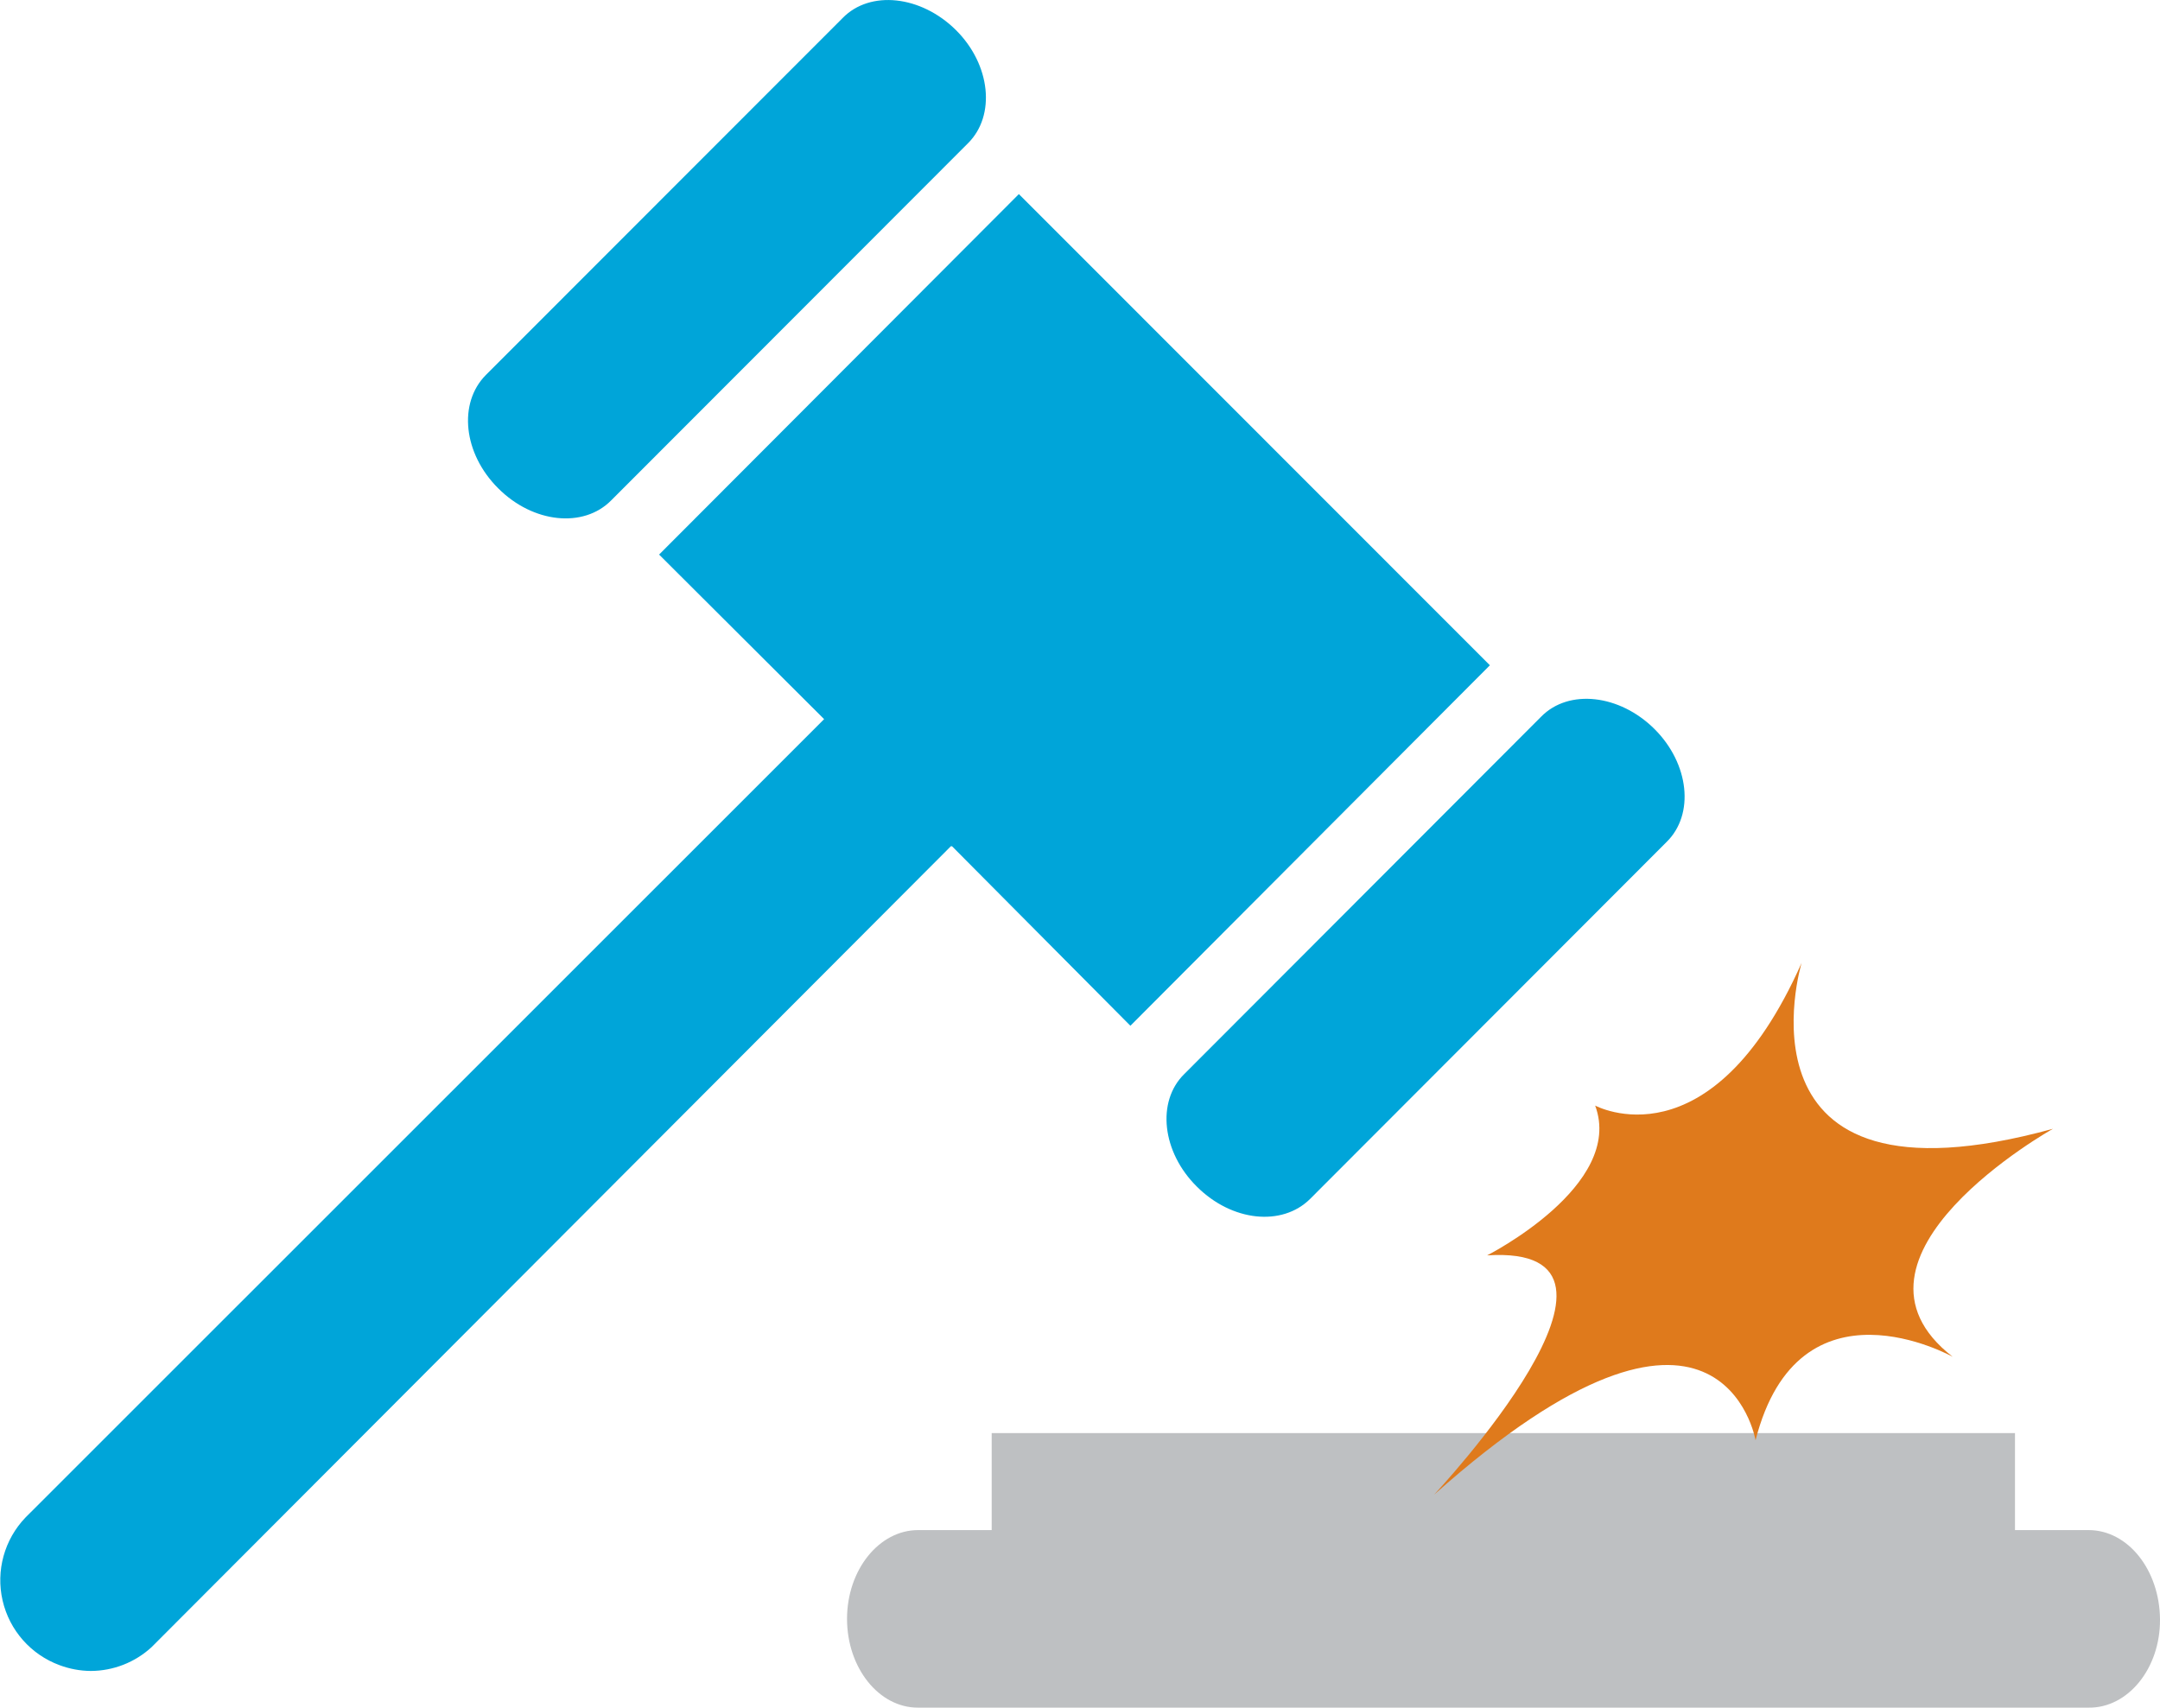
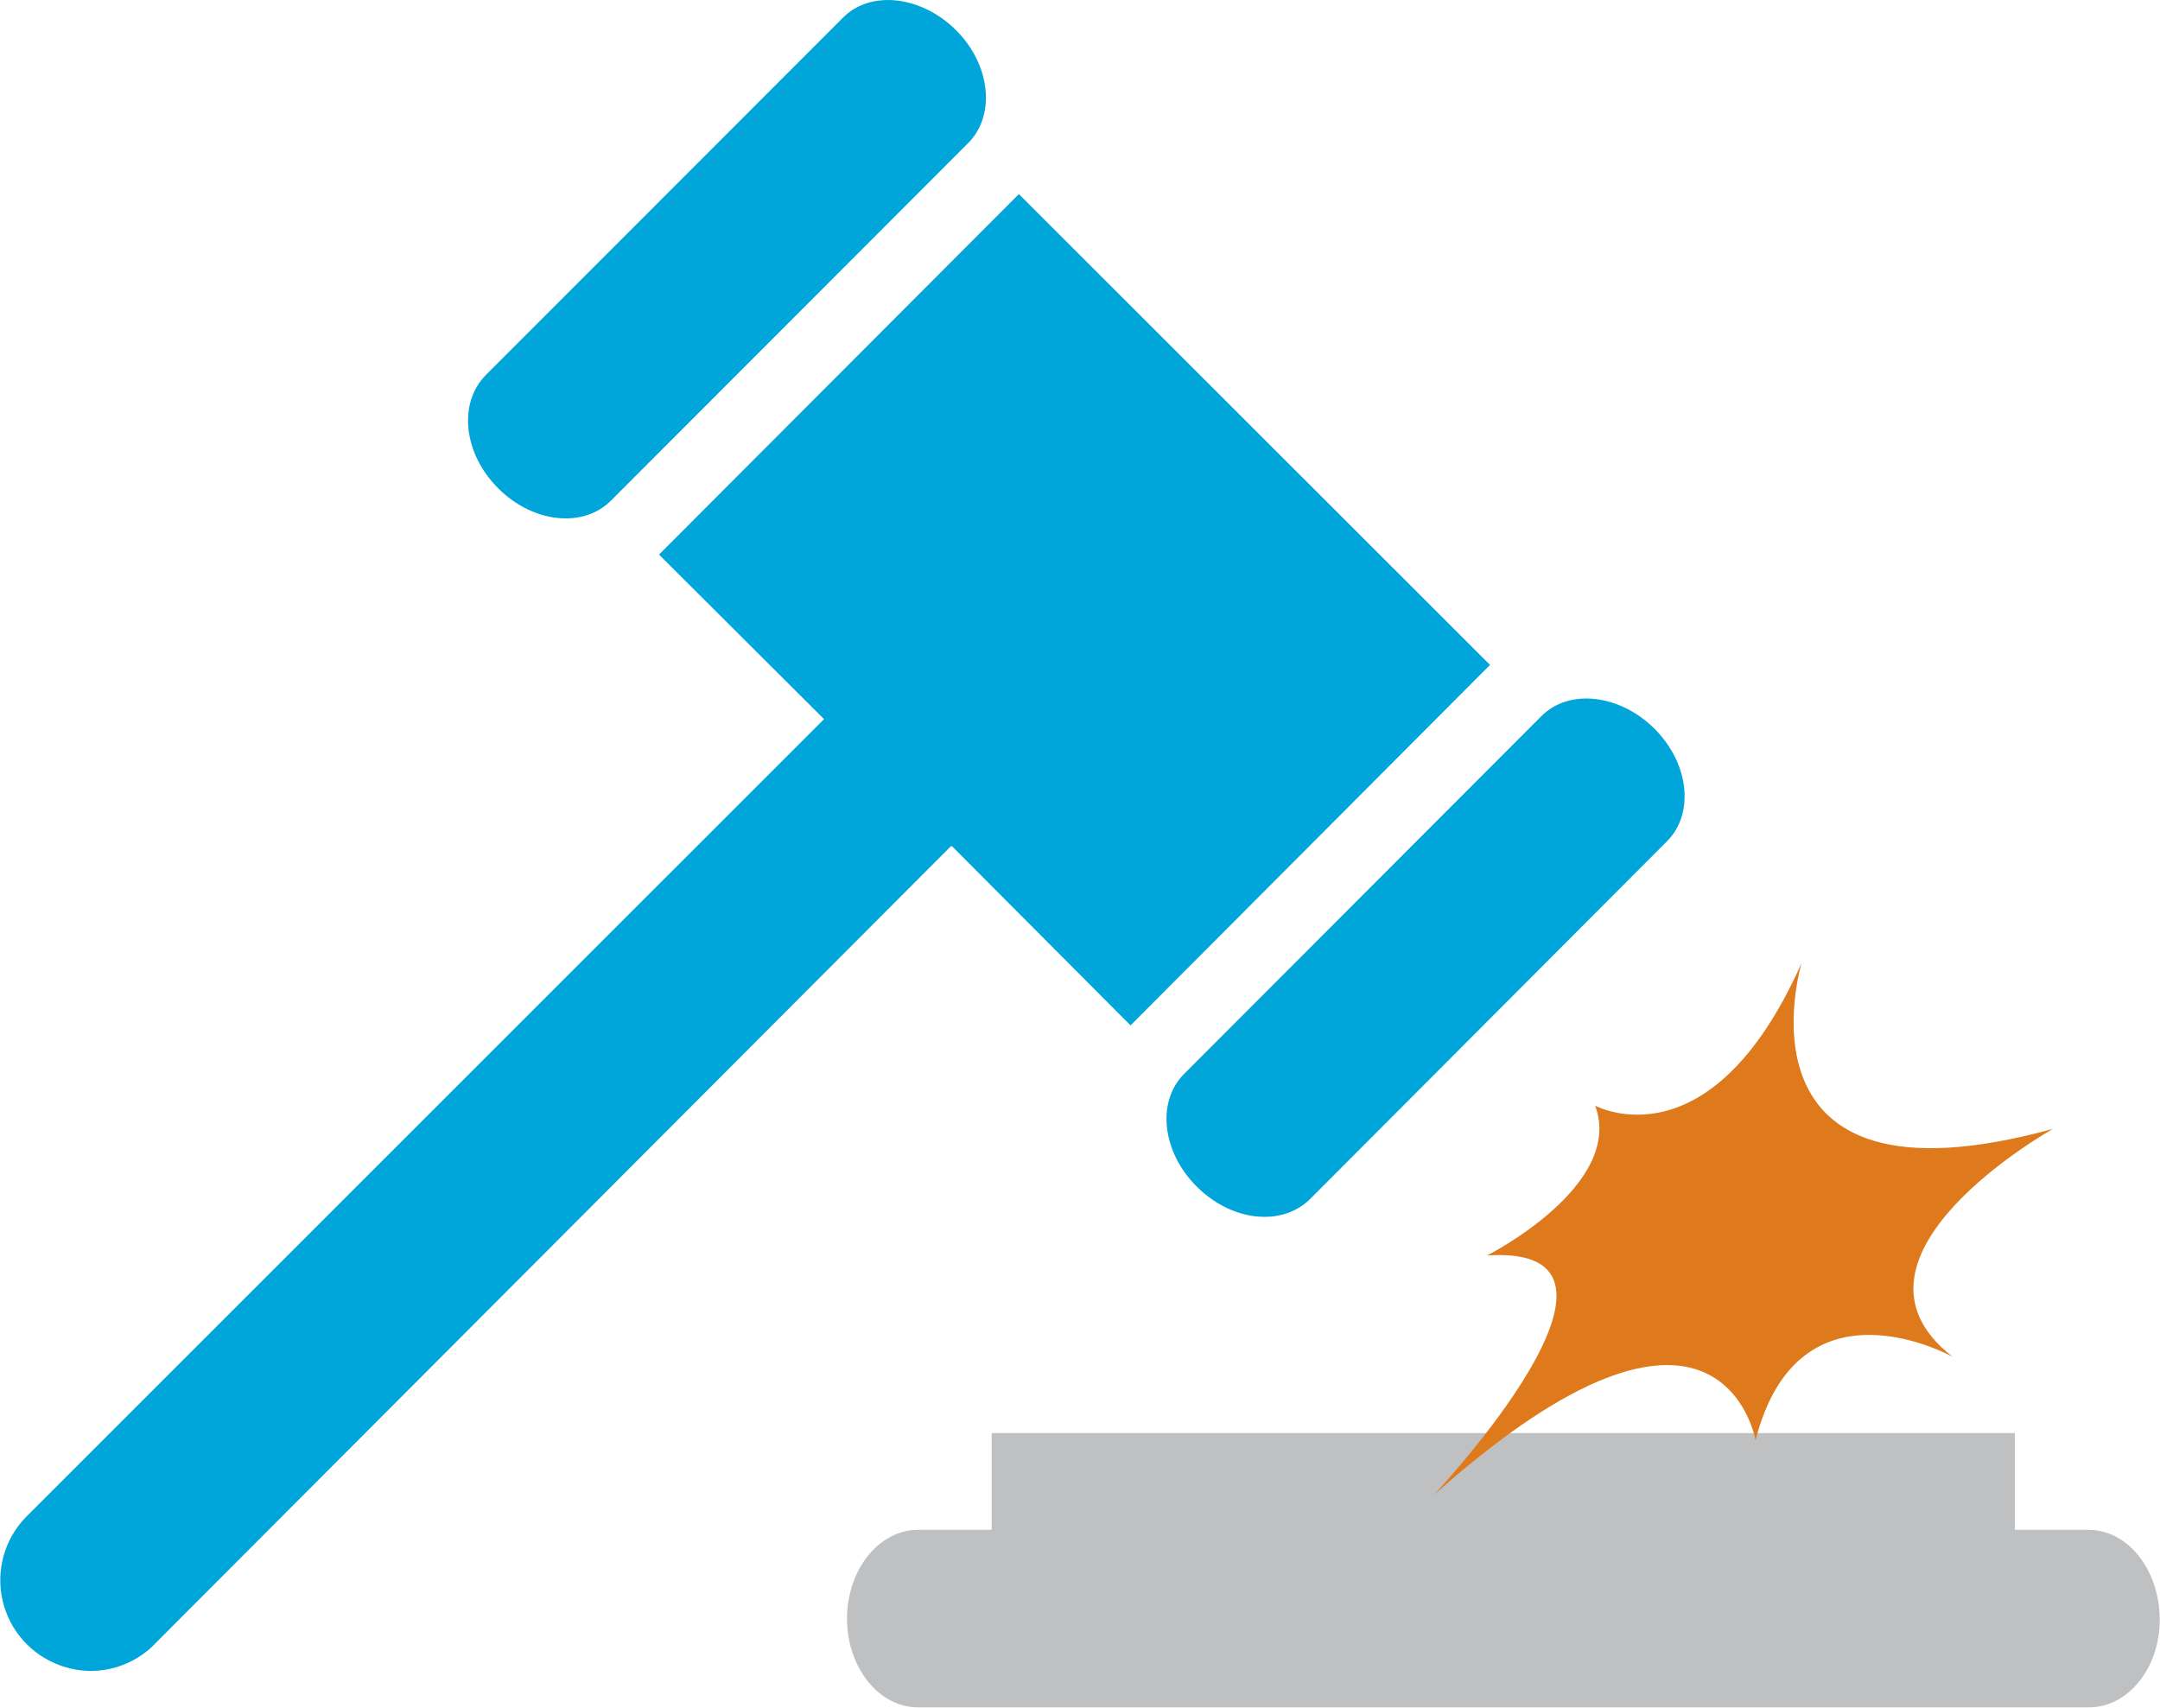
<svg xmlns="http://www.w3.org/2000/svg" id="Layer_1" data-name="Layer 1" viewBox="0 0 297.9 235.53">
  <defs>
    <style>.cls-1{fill:#bec0c2;}.cls-2{fill:#00a5d9;}.cls-3{fill:#df7a1c;}</style>
  </defs>
-   <path class="cls-1" d="M419.15,374.9H409V361.52H267.87V374.9H257.73c-5.41,0-9.81,5.51-9.81,12.25s4.39,12.27,9.81,12.24H419.14c5.43,0.08,9.92-5.41,9.86-12.2S424.58,374.9,419.15,374.9Z" transform="translate(-131.1 -163.86)" />
-   <path class="cls-2" d="M296.17,327.53c4.82,4.81,11.74,5.54,15.62,1.69L360.94,280c3.91-3.82,3.13-10.83-1.67-15.6s-11.82-5.57-15.62-1.69L294.43,312C290.57,315.79,291.36,322.78,296.17,327.53Z" transform="translate(-131.1 -163.86)" />
-   <path class="cls-2" d="M199.8,231.2c4.82,4.84,11.79,5.54,15.6,1.67l49.2-49.25c3.86-3.83,3.13-10.86-1.67-15.62s-11.82-5.55-15.62-1.65L198.1,215.59C194.26,219.47,195,226.42,199.8,231.2Z" transform="translate(-131.1 -163.86)" />
-   <path class="cls-2" d="M271.62,190.63L222,240.35l22.76,22.7L134.62,373.16a12.49,12.49,0,0,0,4.69,20.37,12.57,12.57,0,0,0,4.31.8,12.45,12.45,0,0,0,8.38-3.28L262.24,280.58l0.16,0L287,305.34l49.58-49.72Z" transform="translate(-131.1 -163.86)" />
-   <path class="cls-3" d="M379.57,296.67s-10.7,35.36,34.67,22.88c0,0-31.59,17.67-13.83,31.45,0,0-21.22-11.92-27.19,11.51,0,0-4.74-27.75-44.33,7.5,0,0,32.49-34.62,7.31-33,0,0,19-9.62,14.9-20.66C351.11,316.34,367,325,379.57,296.67Z" transform="translate(-131.1 -163.86)" />
+   <path class="cls-1" d="M288,211H277.89V197.66H136.77V211H126.63c-5.41,0-9.81,5.51-9.81,12.25s4.39,12.27,9.81,12.24H288c5.43,0.08,9.92-5.41,9.86-12.2S293.48,211,288,211Z" />
+   <path class="cls-2" d="M165.07,163.68c4.82,4.81,11.74,5.54,15.62,1.69l49.15-49.27c3.91-3.82,3.13-10.83-1.67-15.6s-11.82-5.57-15.62-1.69L163.33,148.1C159.47,151.93,160.26,158.92,165.07,163.68Z" />
+   <path class="cls-2" d="M68.7,67.34c4.82,4.84,11.79,5.54,15.6,1.67l49.2-49.25c3.86-3.83,3.13-10.86-1.67-15.62S120-1.41,116.21,2.49L67,51.73C63.16,55.62,63.92,62.56,68.7,67.34Z" />
+   <path class="cls-2" d="M140.52,26.77L90.89,76.49l22.76,22.7L3.52,209.3a12.49,12.49,0,0,0,4.69,20.37,12.57,12.57,0,0,0,4.31.8,12.45,12.45,0,0,0,8.38-3.28L131.14,116.72l0.16,0,24.62,24.71,49.58-49.72Z" />
+   <path class="cls-3" d="M248.47,132.82s-10.7,35.36,34.67,22.88c0,0-31.59,17.67-13.83,31.45,0,0-21.22-11.92-27.19,11.51,0,0-4.74-27.75-44.33,7.5,0,0,32.49-34.62,7.31-33,0,0,19-9.62,14.9-20.66C220,152.49,235.87,161.18,248.47,132.82Z" />
</svg>
